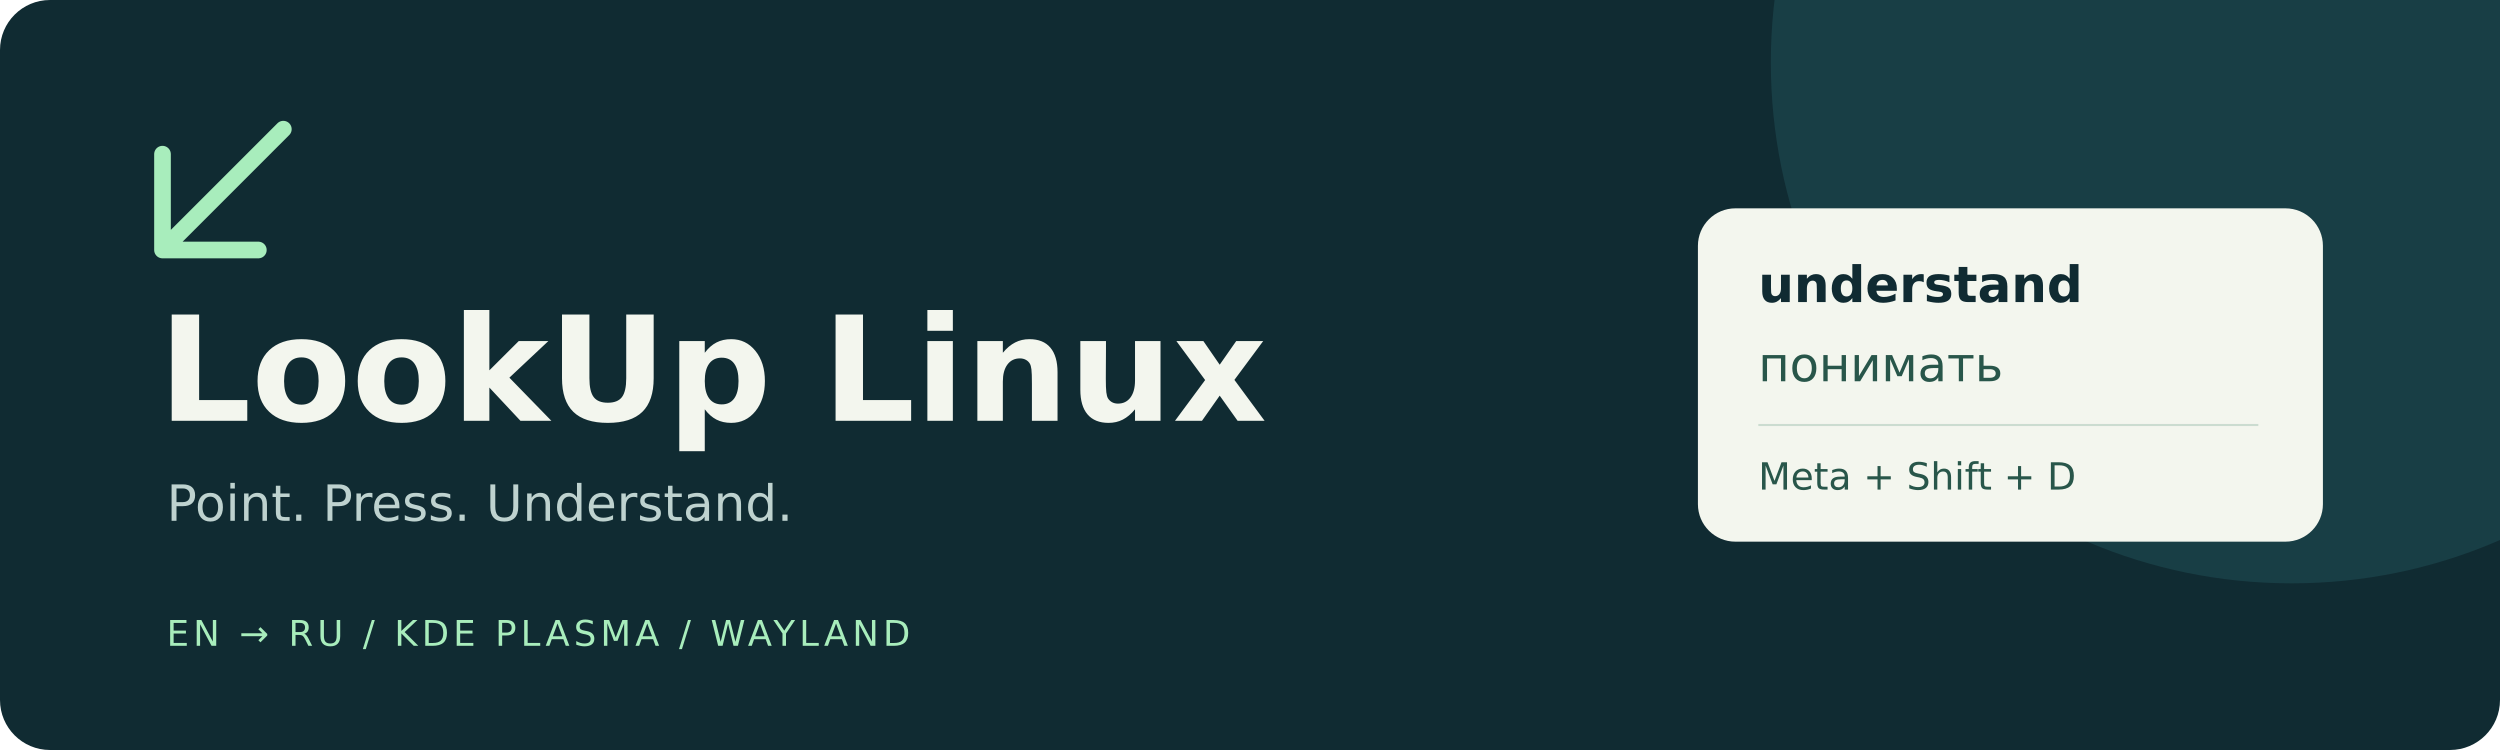
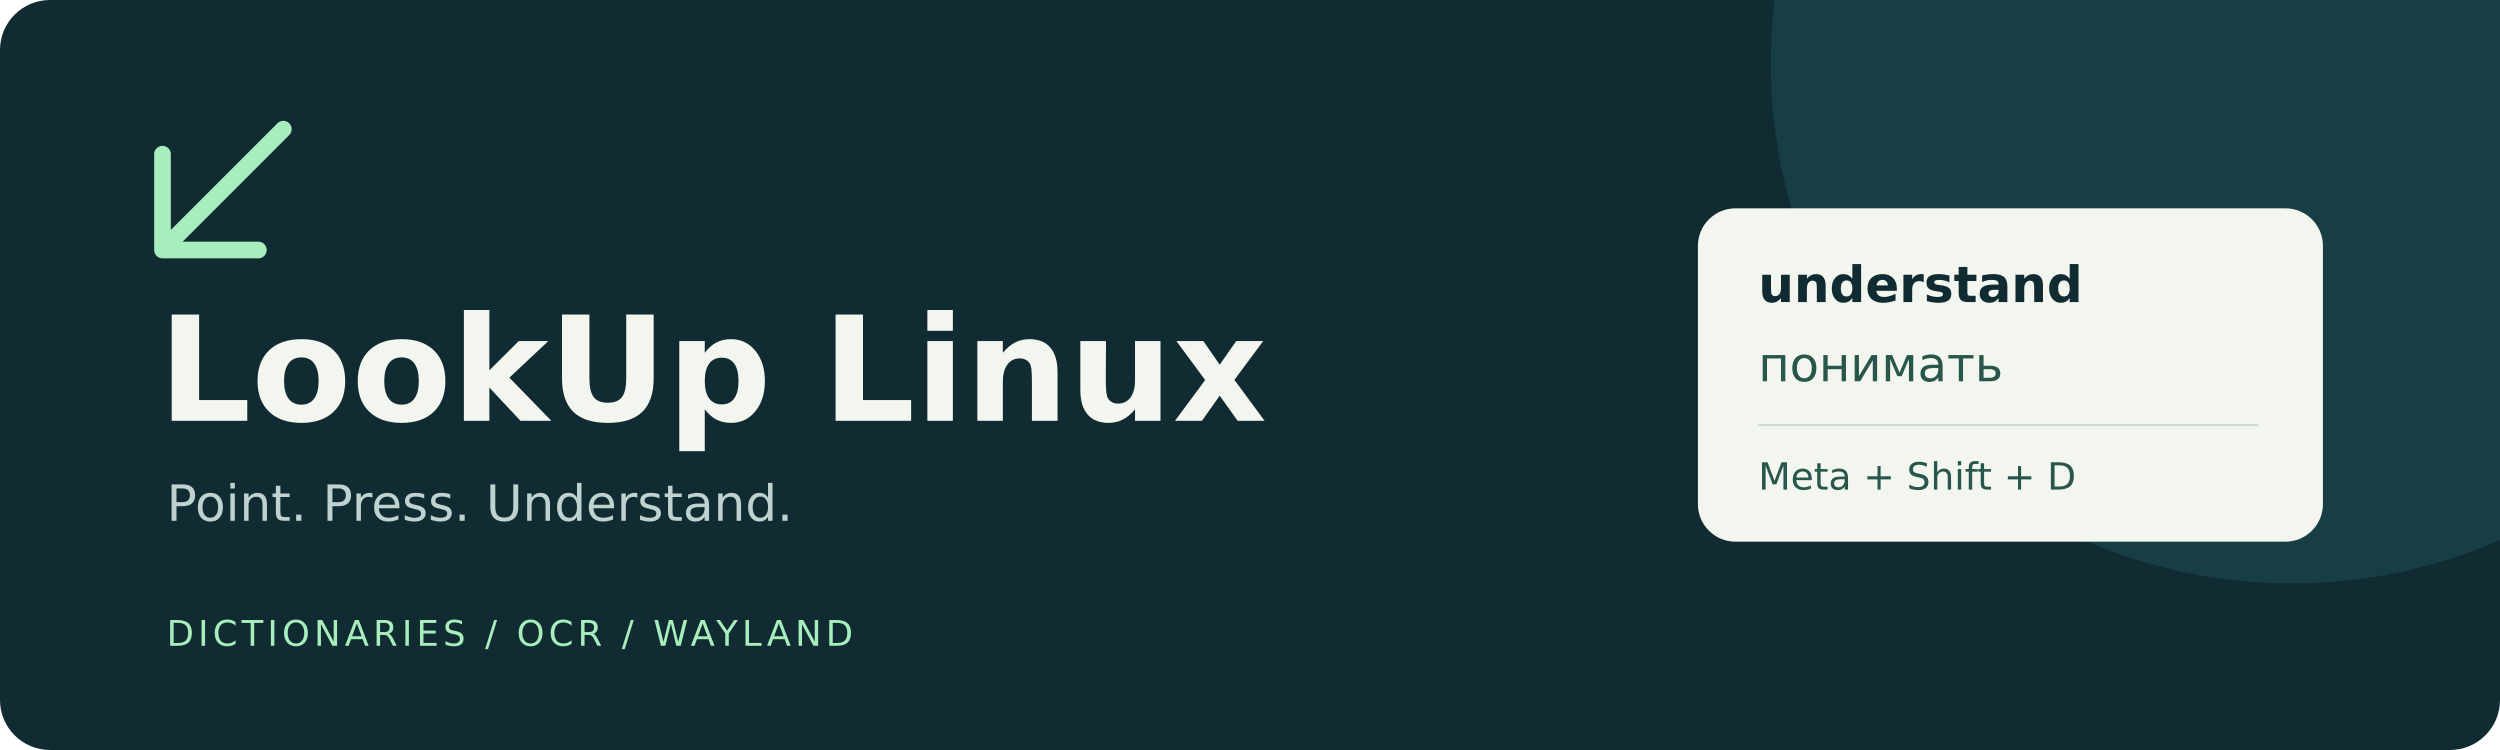
<svg xmlns="http://www.w3.org/2000/svg" width="1200" height="360" viewBox="0 0 1200 360" role="img" aria-labelledby="title desc">
  <rect width="1200" height="360" rx="24" fill="#102b32" />
  <circle cx="1100" cy="30" r="250" fill="#183e45" />
  <path d="M78 74v46h46M78 120l58-58" fill="none" stroke="#a8edbc" stroke-width="8" stroke-linecap="round" stroke-linejoin="round" />
  <text x="76" y="202" font-family="DejaVu Sans,Arial,sans-serif" font-size="70" font-weight="700" fill="#f3f6ee">LookUp Linux</text>
  <text x="80" y="250" font-family="DejaVu Sans,Arial,sans-serif" font-size="24" fill="#bed2cf">Point. Press. Understand.</text>
-   <text x="80" y="310" font-family="DejaVu Sans,Arial,sans-serif" font-size="17" letter-spacing="2" fill="#a8edbc">EN → RU / KDE PLASMA / WAYLAND</text>
+   <text x="80" y="310" font-family="DejaVu Sans,Arial,sans-serif" font-size="17" letter-spacing="2" fill="#a8edbc">DICTIONARIES / OCR / WAYLAND</text>
  <rect x="815" y="100" width="300" height="160" rx="18" fill="#f3f6ee" />
  <text x="844" y="145" font-family="DejaVu Sans,Arial,sans-serif" font-size="24" font-weight="700" fill="#102b32">understand</text>
  <text x="844" y="183" font-family="DejaVu Sans,Arial,sans-serif" font-size="23" fill="#28564a">понимать</text>
  <path d="M844 204h240" stroke="#cbdcd0" />
  <text x="844" y="235" font-family="DejaVu Sans,Arial,sans-serif" font-size="18" fill="#28564a">Meta + Shift + D</text>
</svg>
